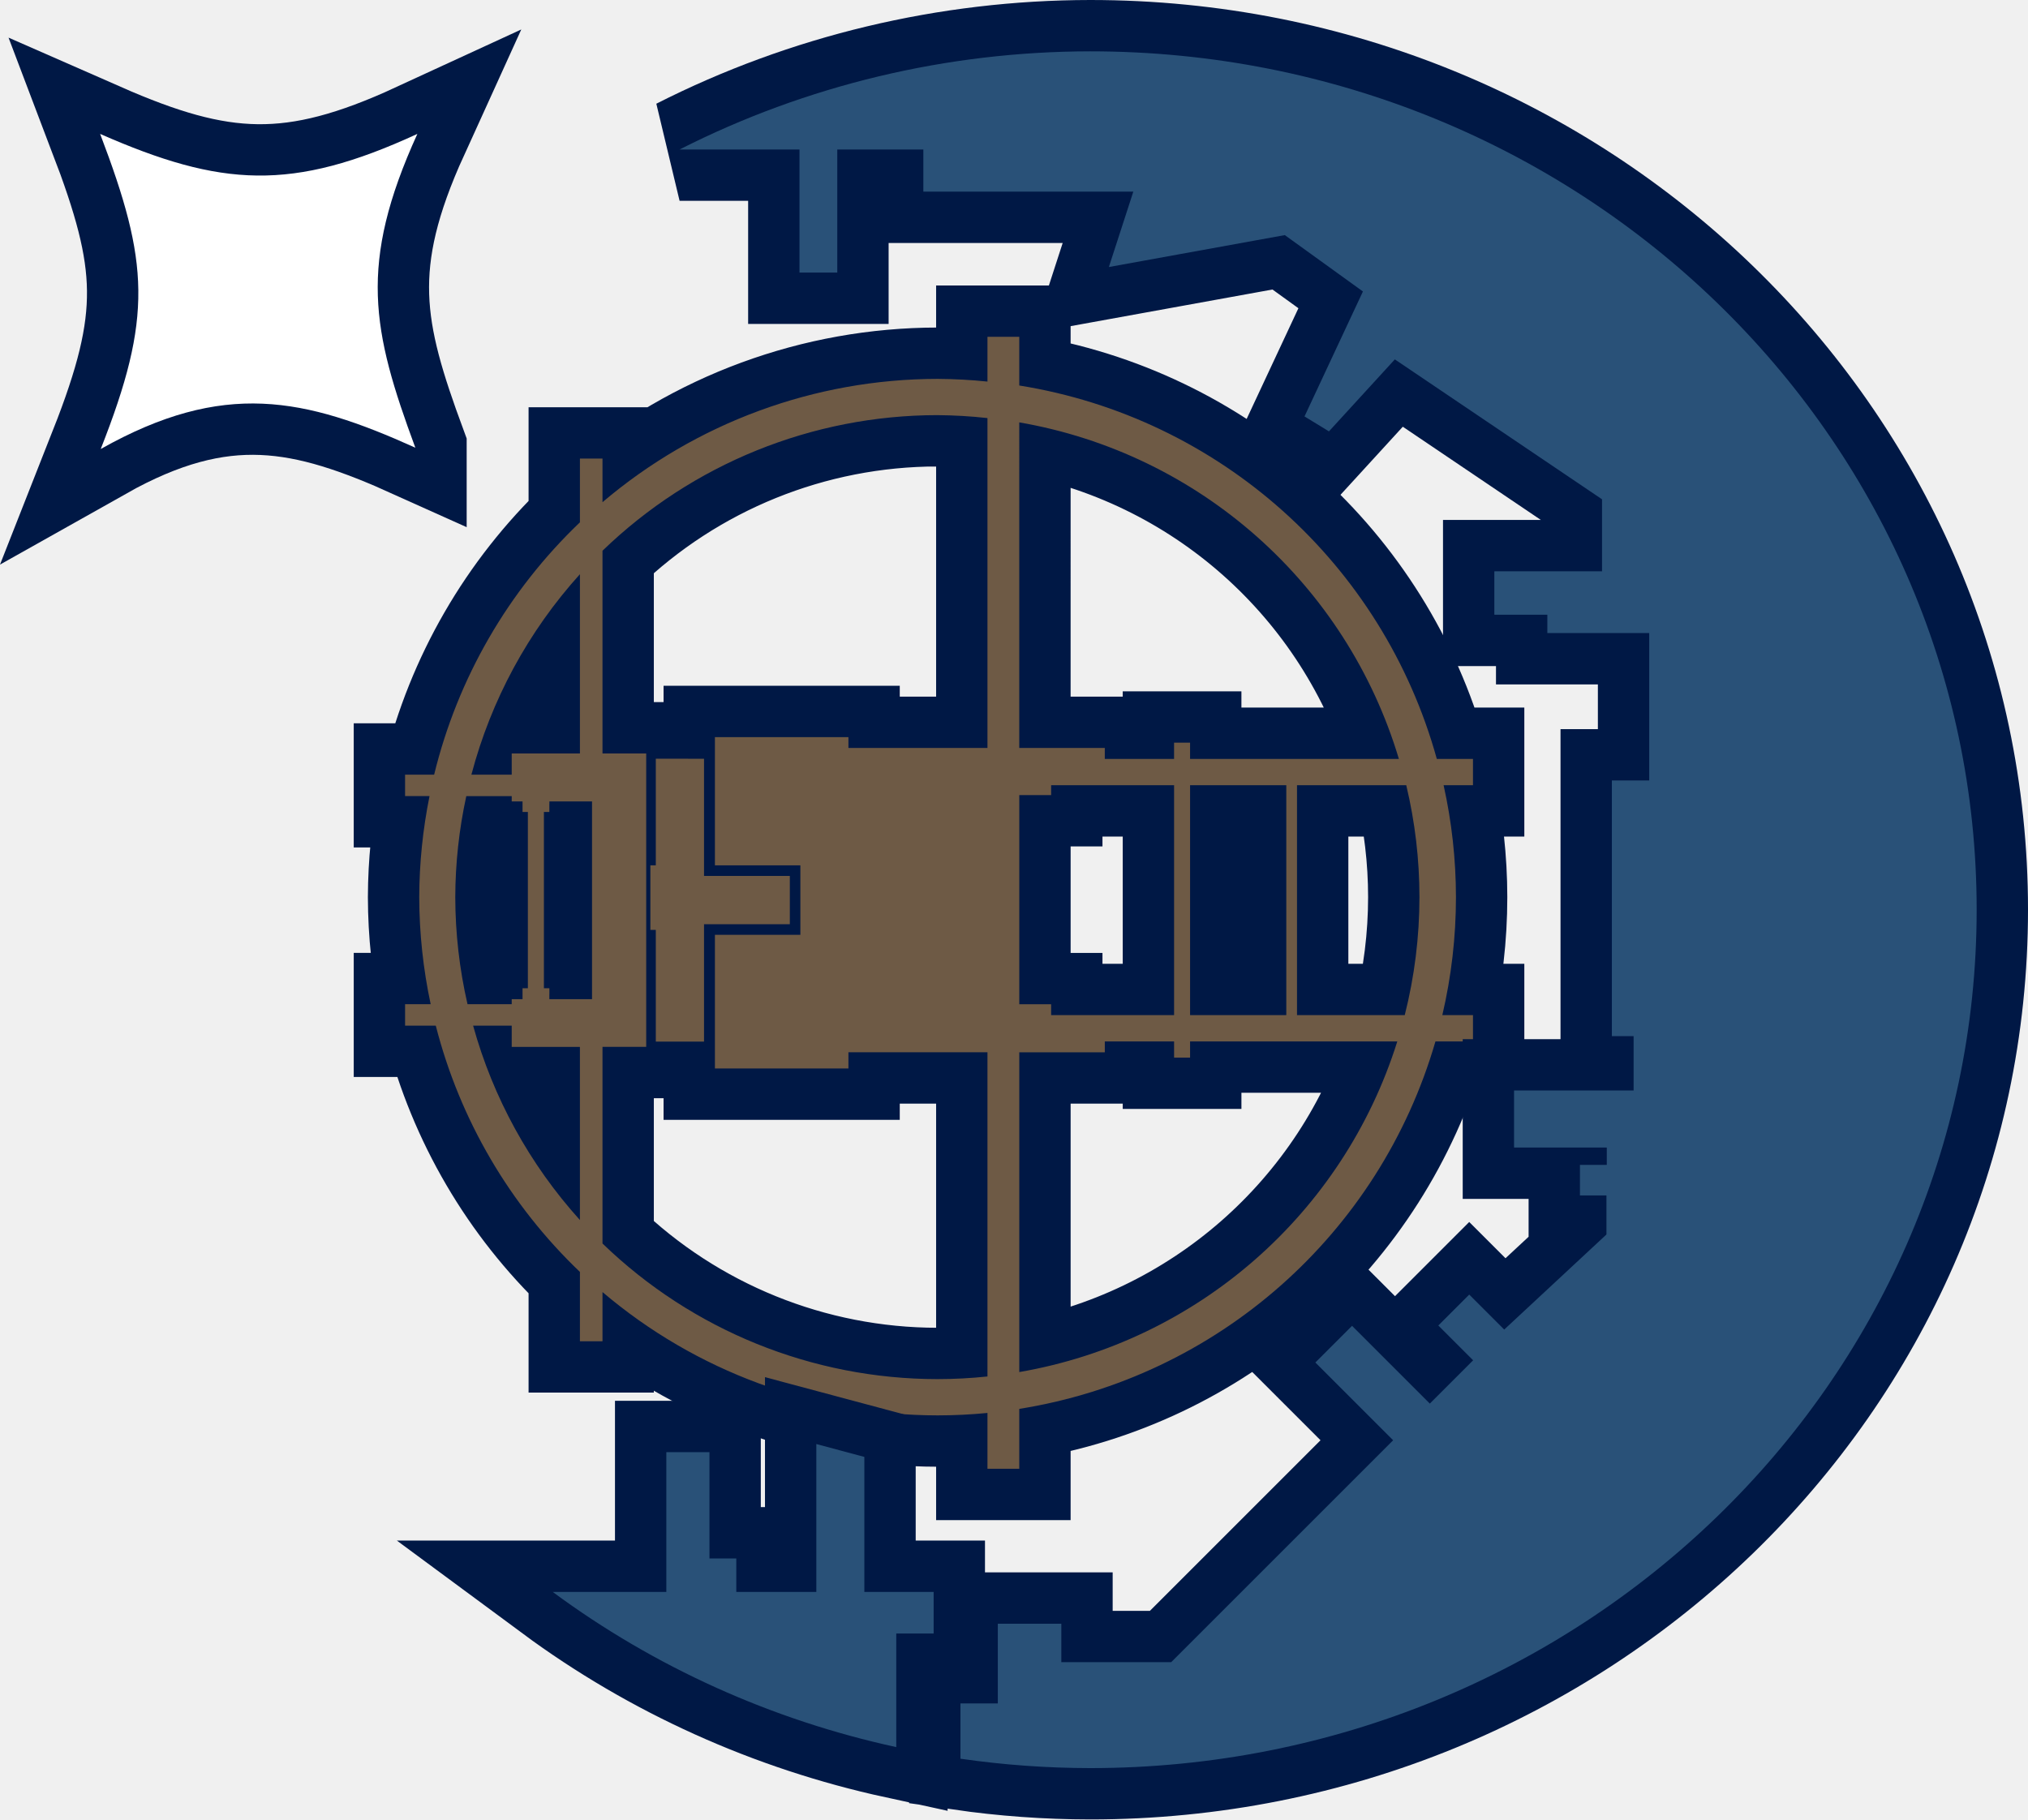
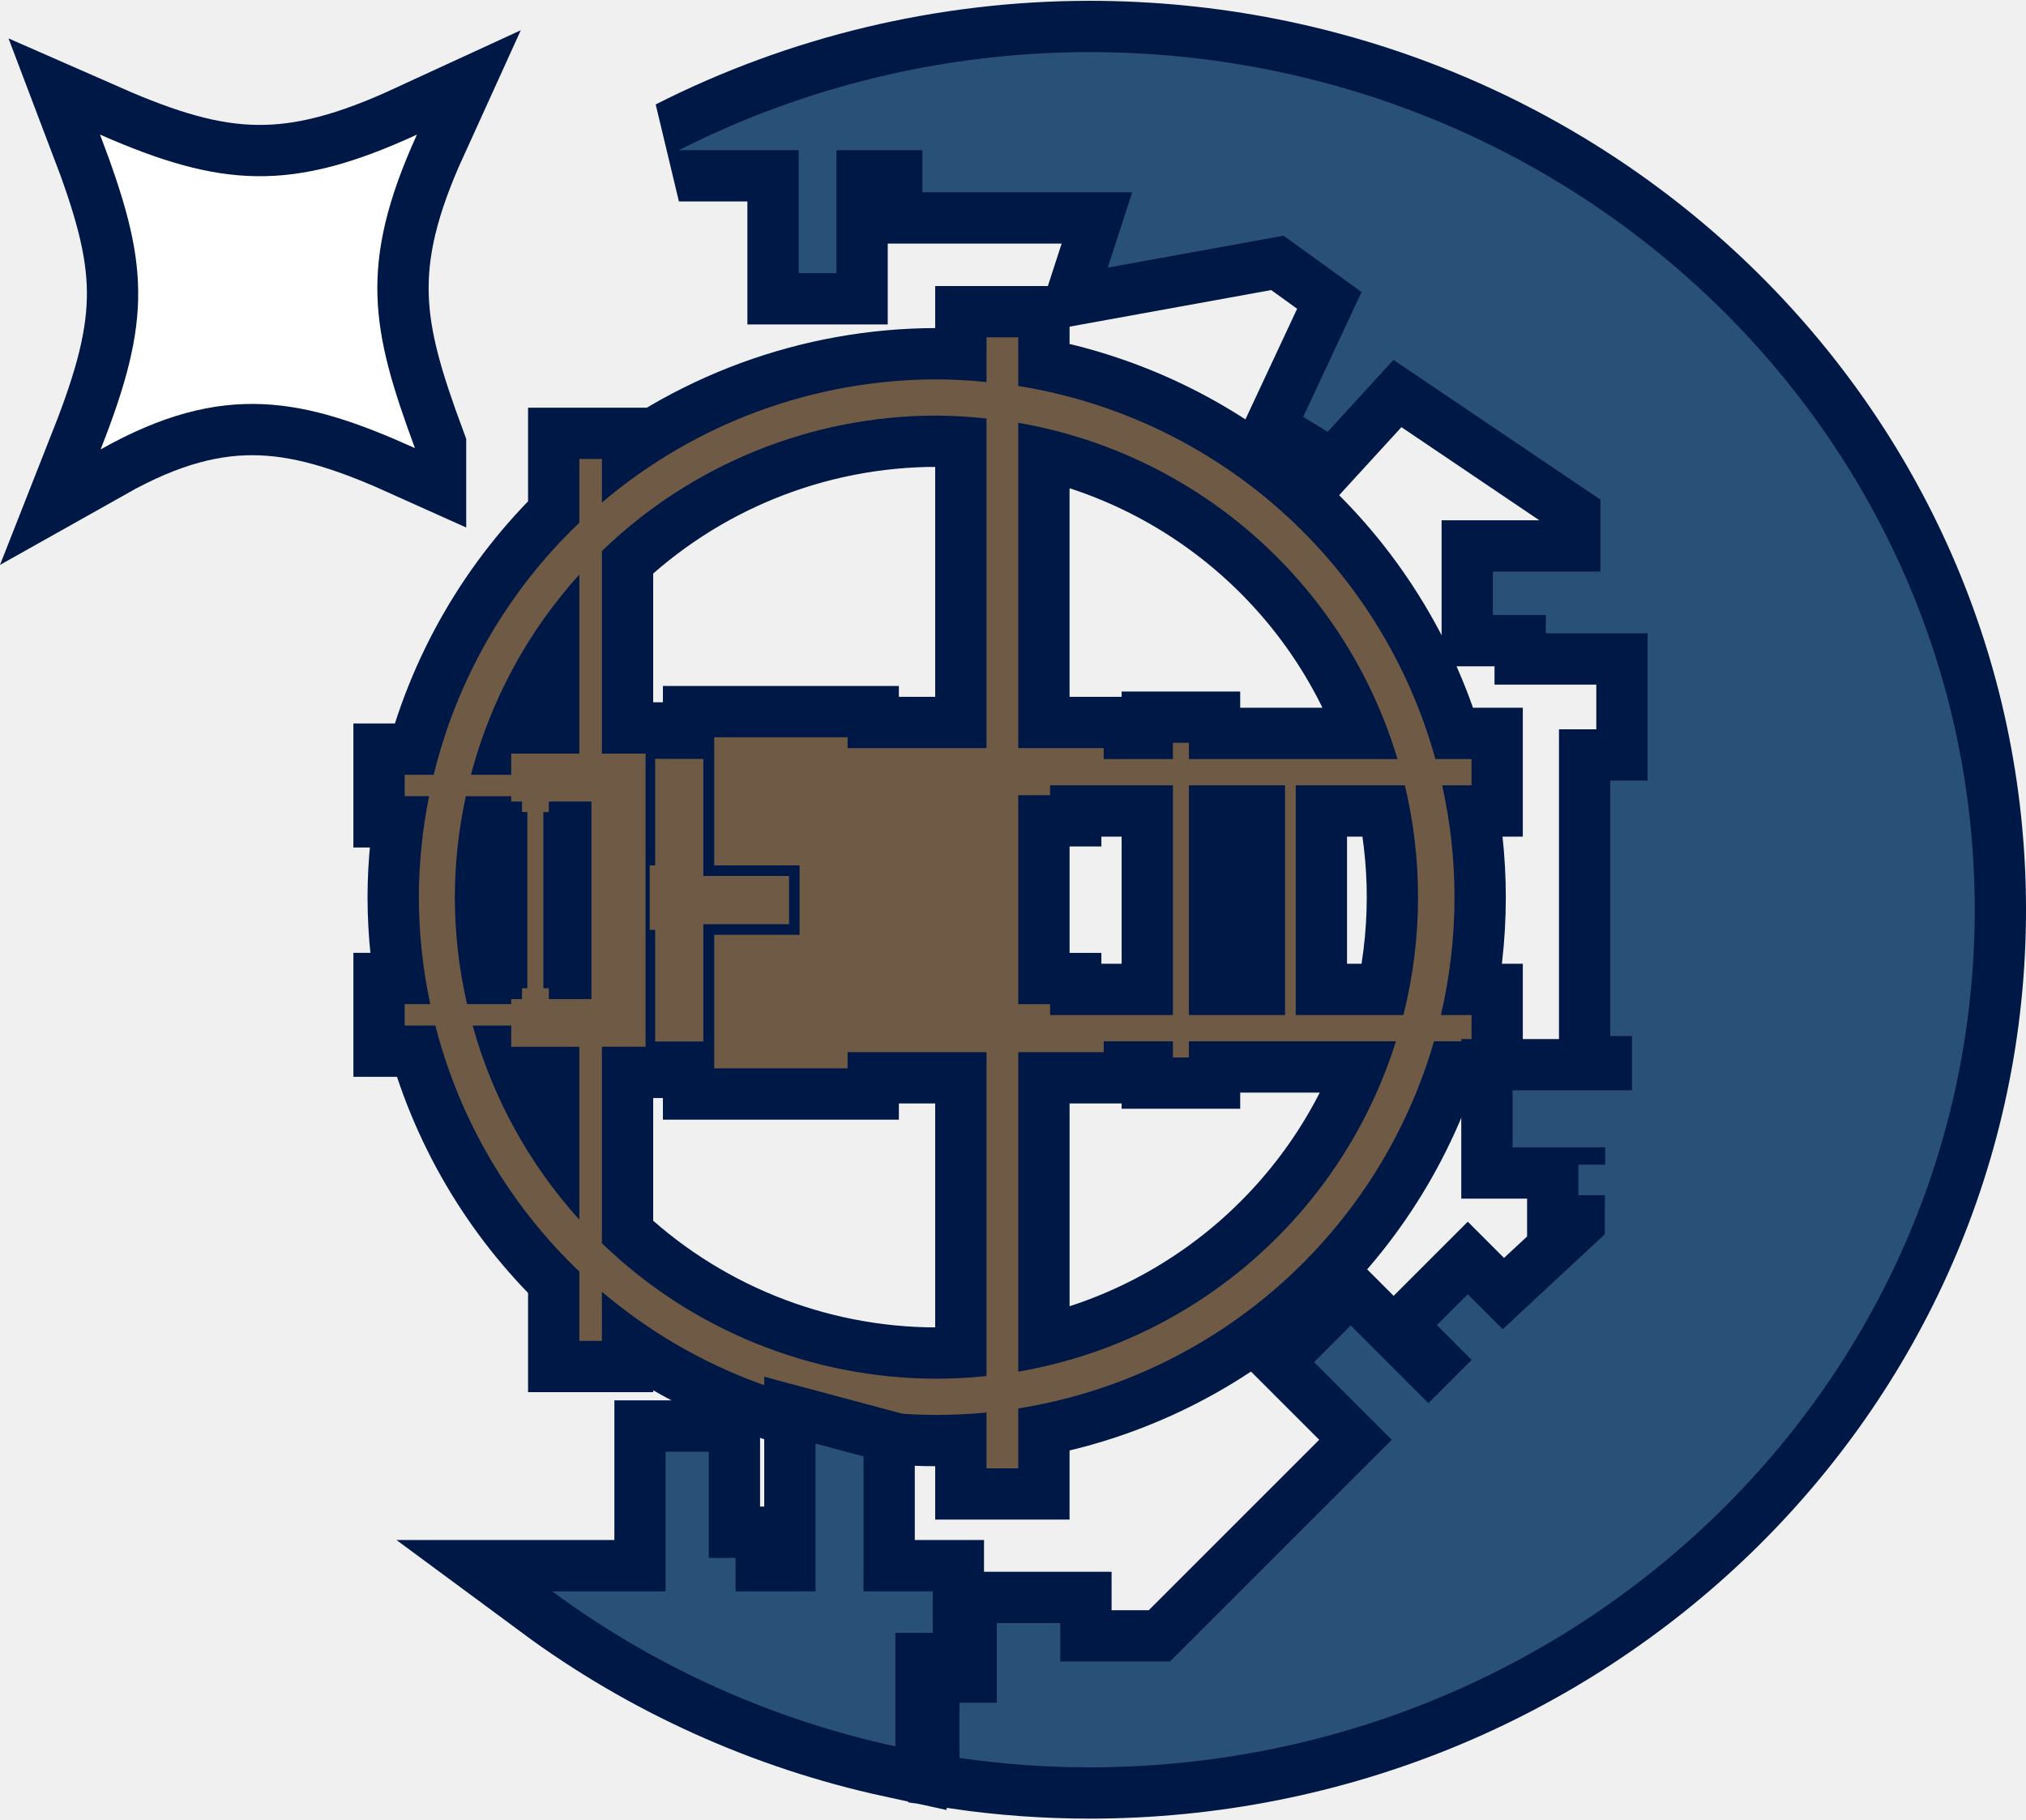
- <svg xmlns="http://www.w3.org/2000/svg" width="197.479mm" height="177.202mm" viewBox="0 0 197.479 177.202" version="1.1" id="svg5" xml:space="preserve">
+ <svg xmlns="http://www.w3.org/2000/svg" width="746px" height="670px" viewBox="0 0 197.479 177.202" version="1.1" id="svg5" xml:space="preserve">
  <defs id="defs2" />
  <g id="layer2" style="display:inline" transform="translate(-13.26736,-63.75394)">
    <path id="path1724" style="display:inline;fill:#6e5a45;fill-opacity:1;stroke:#001845;stroke-width:10;stroke-dasharray:none;stroke-opacity:1;paint-order:markers stroke fill" d="m 109.423,96.557 v 4.36 a 50.475,50.475 0 0 0 -4.856,-0.263 50.475,50.475 0 0 0 -32.631,12.01 v -4.246 h -2.198 v 6.208 A 50.475,50.475 0 0 0 55.543,139.2 h -2.733 -0.098 v 2.089 h 2.381 a 50.475,50.475 0 0 0 -1.002,9.839 50.475,50.475 0 0 0 1.114,10.429 h -2.394 -0.098 v 2.089 H 55.702 a 50.475,50.475 0 0 0 14.036,23.986 v 6.706 0.046 h 2.198 v -4.791 a 50.475,50.475 0 0 0 32.631,12.011 50.475,50.475 0 0 0 4.856,-0.237 v 5.438 h 3.097 v -5.834 a 50.475,50.475 0 0 0 40.526,-35.789 h 3.654 v -2.561 h -2.984 a 50.475,50.475 0 0 0 1.327,-11.492 50.475,50.475 0 0 0 -1.203,-10.9 h 2.86 v -2.561 h -3.521 a 50.475,50.475 0 0 0 -40.659,-36.369 v -4.742 z m -4.879,7.629 a 46.943,46.943 0 0 1 4.879,0.286 v 32.13 H 95.883 v -1.057 H 82.883 v 12.49 h 8.321 v 6.765 h -8.321 v 13.018 h 13 v -1.578 h 13.54 v 31.575 a 46.943,46.943 0 0 1 -4.879,0.256 46.943,46.943 0 0 1 -32.608,-13.208 v -19.15 h 4.256 v -28.578 h -4.256 v -19.742 a 46.943,46.943 0 0 1 32.608,-13.208 z m 7.976,0.704 a 46.943,46.943 0 0 1 36.965,32.778 h -20.333 v -1.584 h -1.558 v 1.584 h -6.746 v -1.066 h -8.329 z m -42.782,14.79 v 17.456 h -6.548 -0.094 v 2.064 H 59.171 a 46.943,46.943 0 0 1 10.566,-19.521 z m 7.389,17.97 v 10.385 h -0.529 v 6.284 h 0.529 v 10.881 h 4.696 v -11.435 h 8.355 v -4.701 h -8.355 v -11.413 z m 38.495,2.58 h 11.973 v 22.392 h -11.973 v -1.06 h -3.101 v -20.37 h 3.101 z m 13.531,0 h 9.369 v 22.392 h -9.369 z m 10.412,0 h 10.638 a 46.943,46.943 0 0 1 1.285,10.9 46.943,46.943 0 0 1 -1.432,11.492 h -10.491 z m -80.889,1.06 h 4.421 v 0.519 h 1.053 v 0.218 0.81 h 0.52 v 17.168 h -0.52 v 0.565 0.495 H 63.096 v 0.492 h -4.304 a 46.943,46.943 0 0 1 -1.192,-10.429 46.943,46.943 0 0 1 1.074,-9.839 z m 8.09,0.519 h 4.151 v 19.257 H 66.761 v -0.451 l 0.004,-0.012 V 160.005 H 66.231 V 142.836 H 66.761 v -0.766 l 0.004,-0.012 z m -7.428,21.838 h 3.758 v 2.067 h 6.641 V 182.578 A 46.943,46.943 0 0 1 59.337,163.647 Z m 61.511,1.535 h 6.746 v 1.575 h 1.558 v -1.575 h 20.178 a 46.943,46.943 0 0 1 -36.81,32.203 v -31.144 h 8.329 z" />
    <path id="path2002" style="display:inline;fill:#295178;fill-opacity:1;stroke:#001845;stroke-width:10;stroke-dasharray:none;stroke-opacity:1;paint-order:markers stroke fill" d="m 119.433,68.754 a 86.314,83.601 0 0 0 -39.99,9.559 h 11.675 v 11.988 h 3.68 V 78.313 h 8.381 v 4.105 h 20.447 l -2.381,7.342 17.132,-3.109 7.607,5.49 -5.689,12.171 2.381,1.455 6.416,-7.011 20.174,13.626 v 7.011 h -10.484 v 4.233 h 5.159 v 1.786 h 9.922 v 14.354 h -3.638 v 24.904 h 2.117 v 5.292 H 160.701 v 5.556 h 9.029 v 1.687 h -2.613 v 2.977 h 2.58 v 3.803 l -9.955,9.26 -3.407,-3.407 -3.01,3.01 3.39,3.39 -4.217,4.217 -7.574,-7.574 -3.572,3.572 7.574,7.574 -21.613,21.613 H 116.615 v -3.746 h -6.184 v 7.764 h -3.639 v 5.384 a 86.314,83.601 0 0 0 12.641,0.914 86.314,83.601 0 0 0 86.314,-83.601 86.314,83.601 0 0 0 -86.314,-83.601 z M 92.758,204.395 v 14.402 h -7.793 v -3.26 h -2.613 v -10.352 h -4.2 v 13.612 H 67.087 a 86.314,83.601 0 0 0 33.455,15.114 v -11.065 h 3.639 v -4.049 h -1.001 -5.746 V 205.647 Z" />
    <path style="display:inline;fill:#ffffff;fill-opacity:1;stroke:#001845;stroke-width:10;stroke-dasharray:none;stroke-opacity:1;paint-order:markers stroke fill" d="m 53.71,107.355 c -4.216,-11.413 -5.582,-17.853 0.198,-30.559 -12.225,5.637 -19.104,5.175 -30.89,0 4.773,12.539 5.125,17.825 0.058,30.688 11.963,-6.733 19.849,-4.994 30.634,-0.128 z" id="path2117" />
  </g>
</svg>
